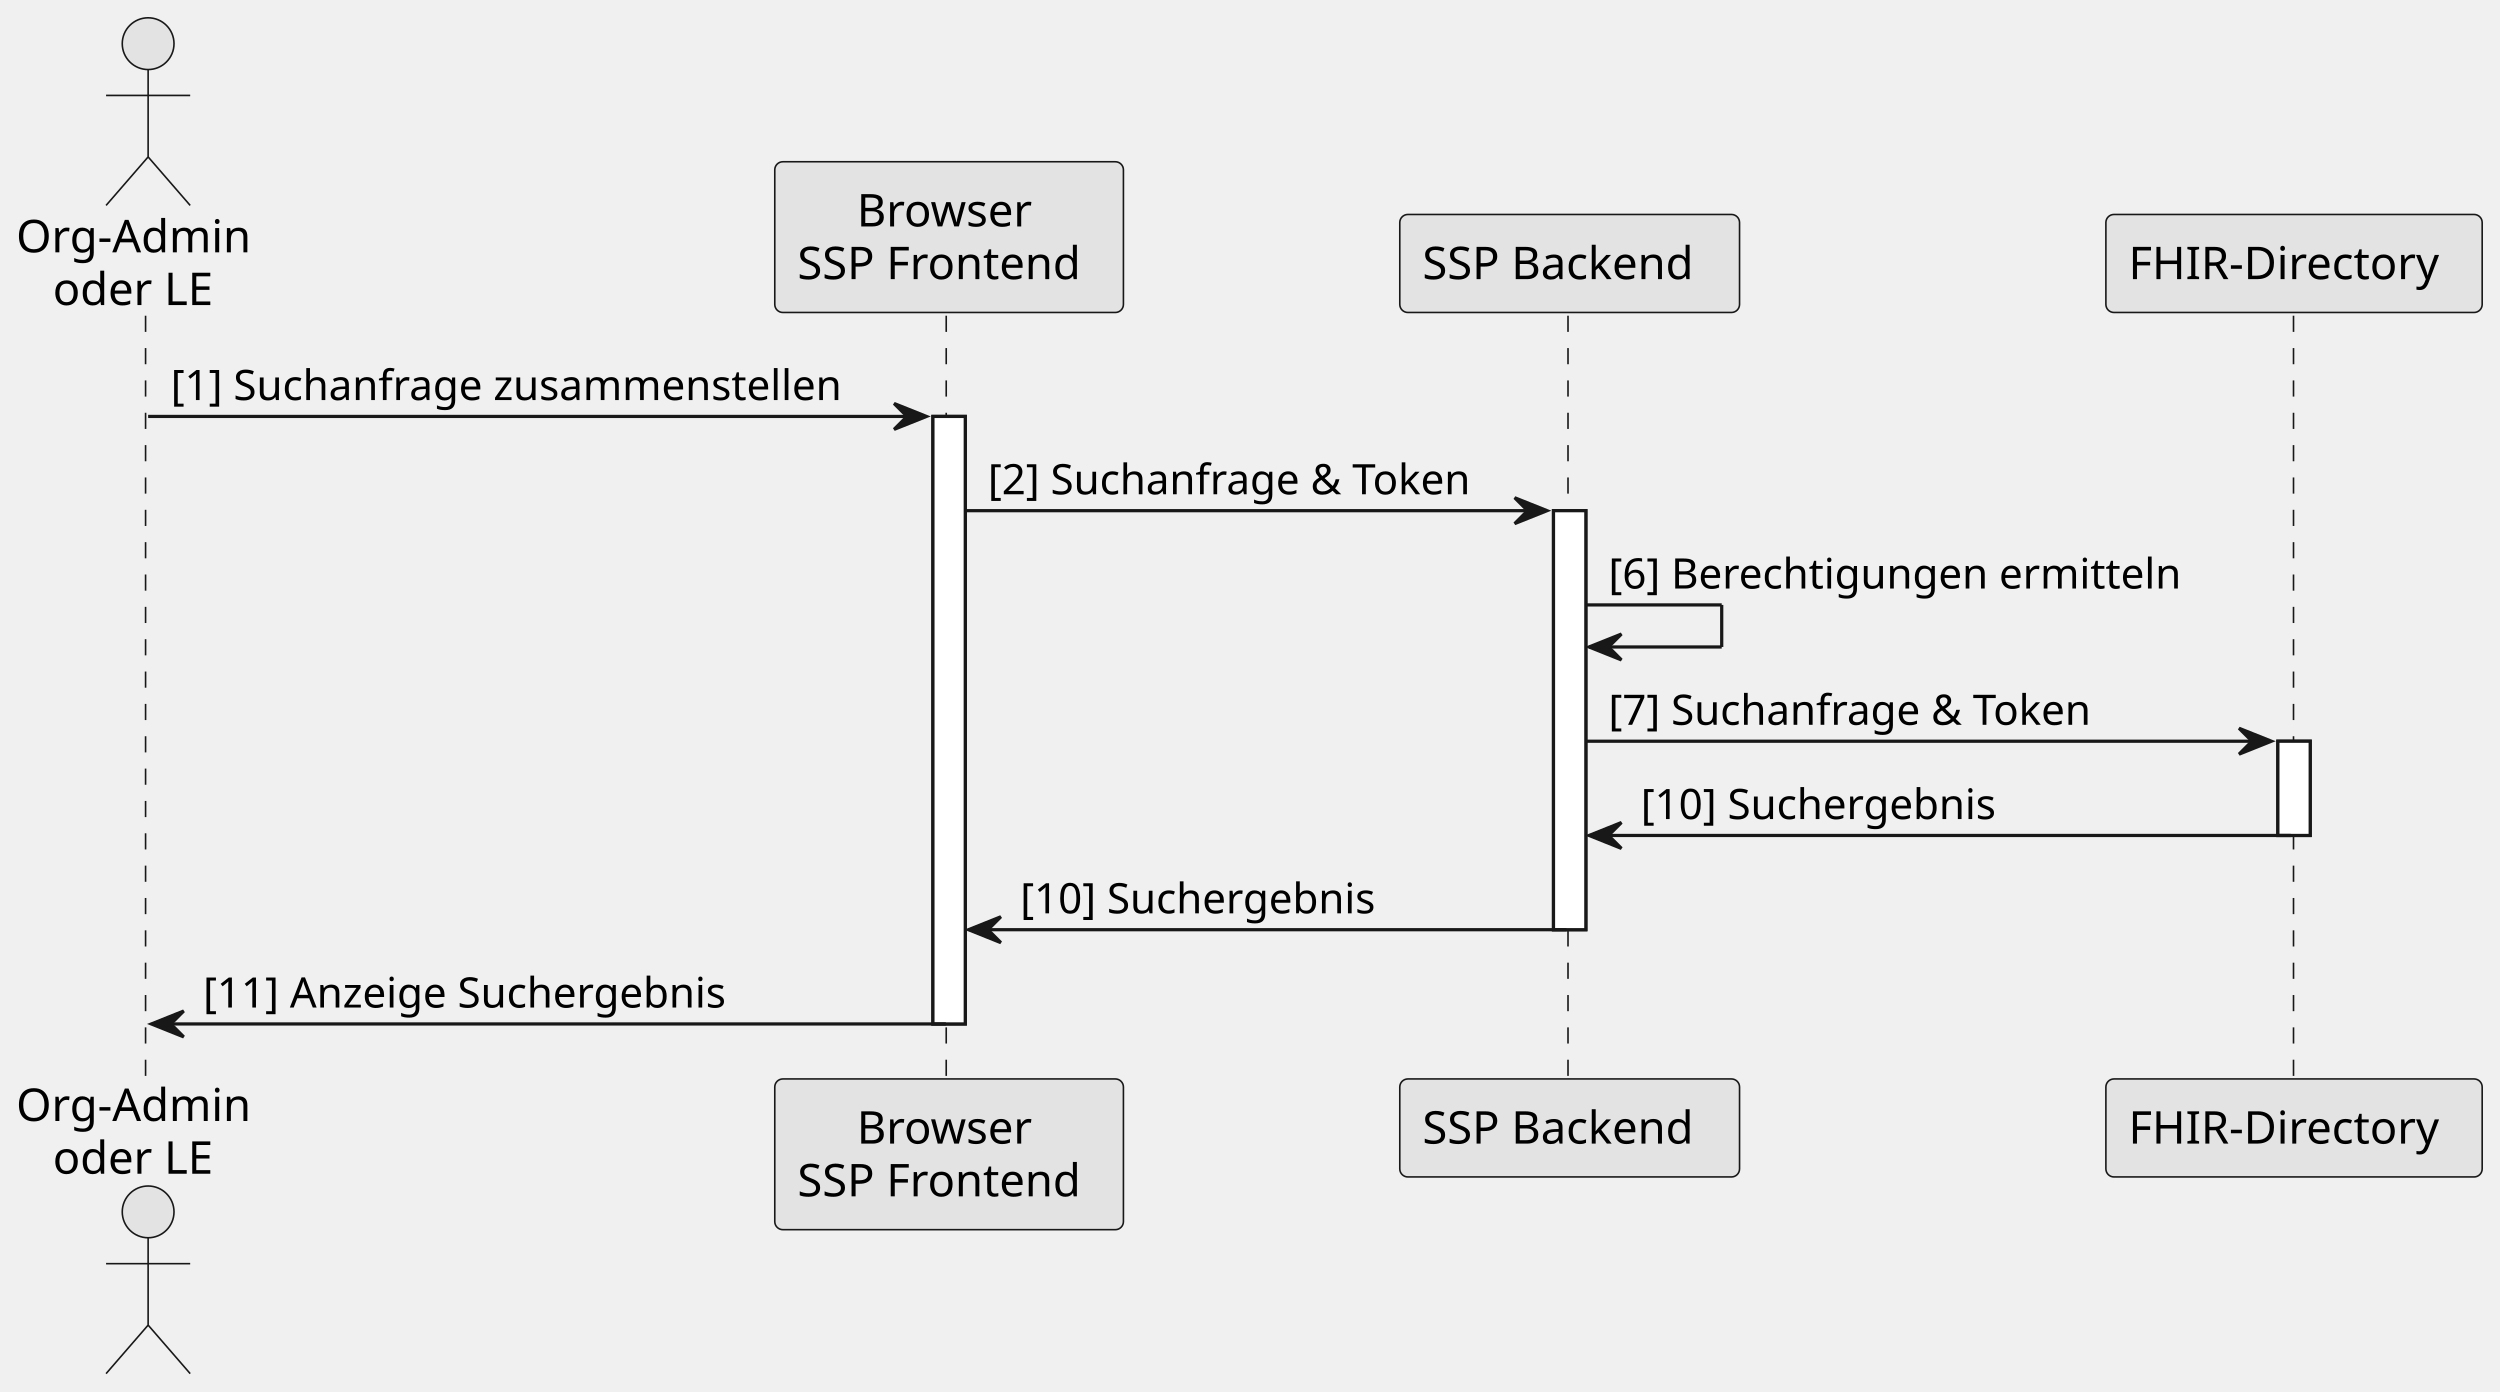
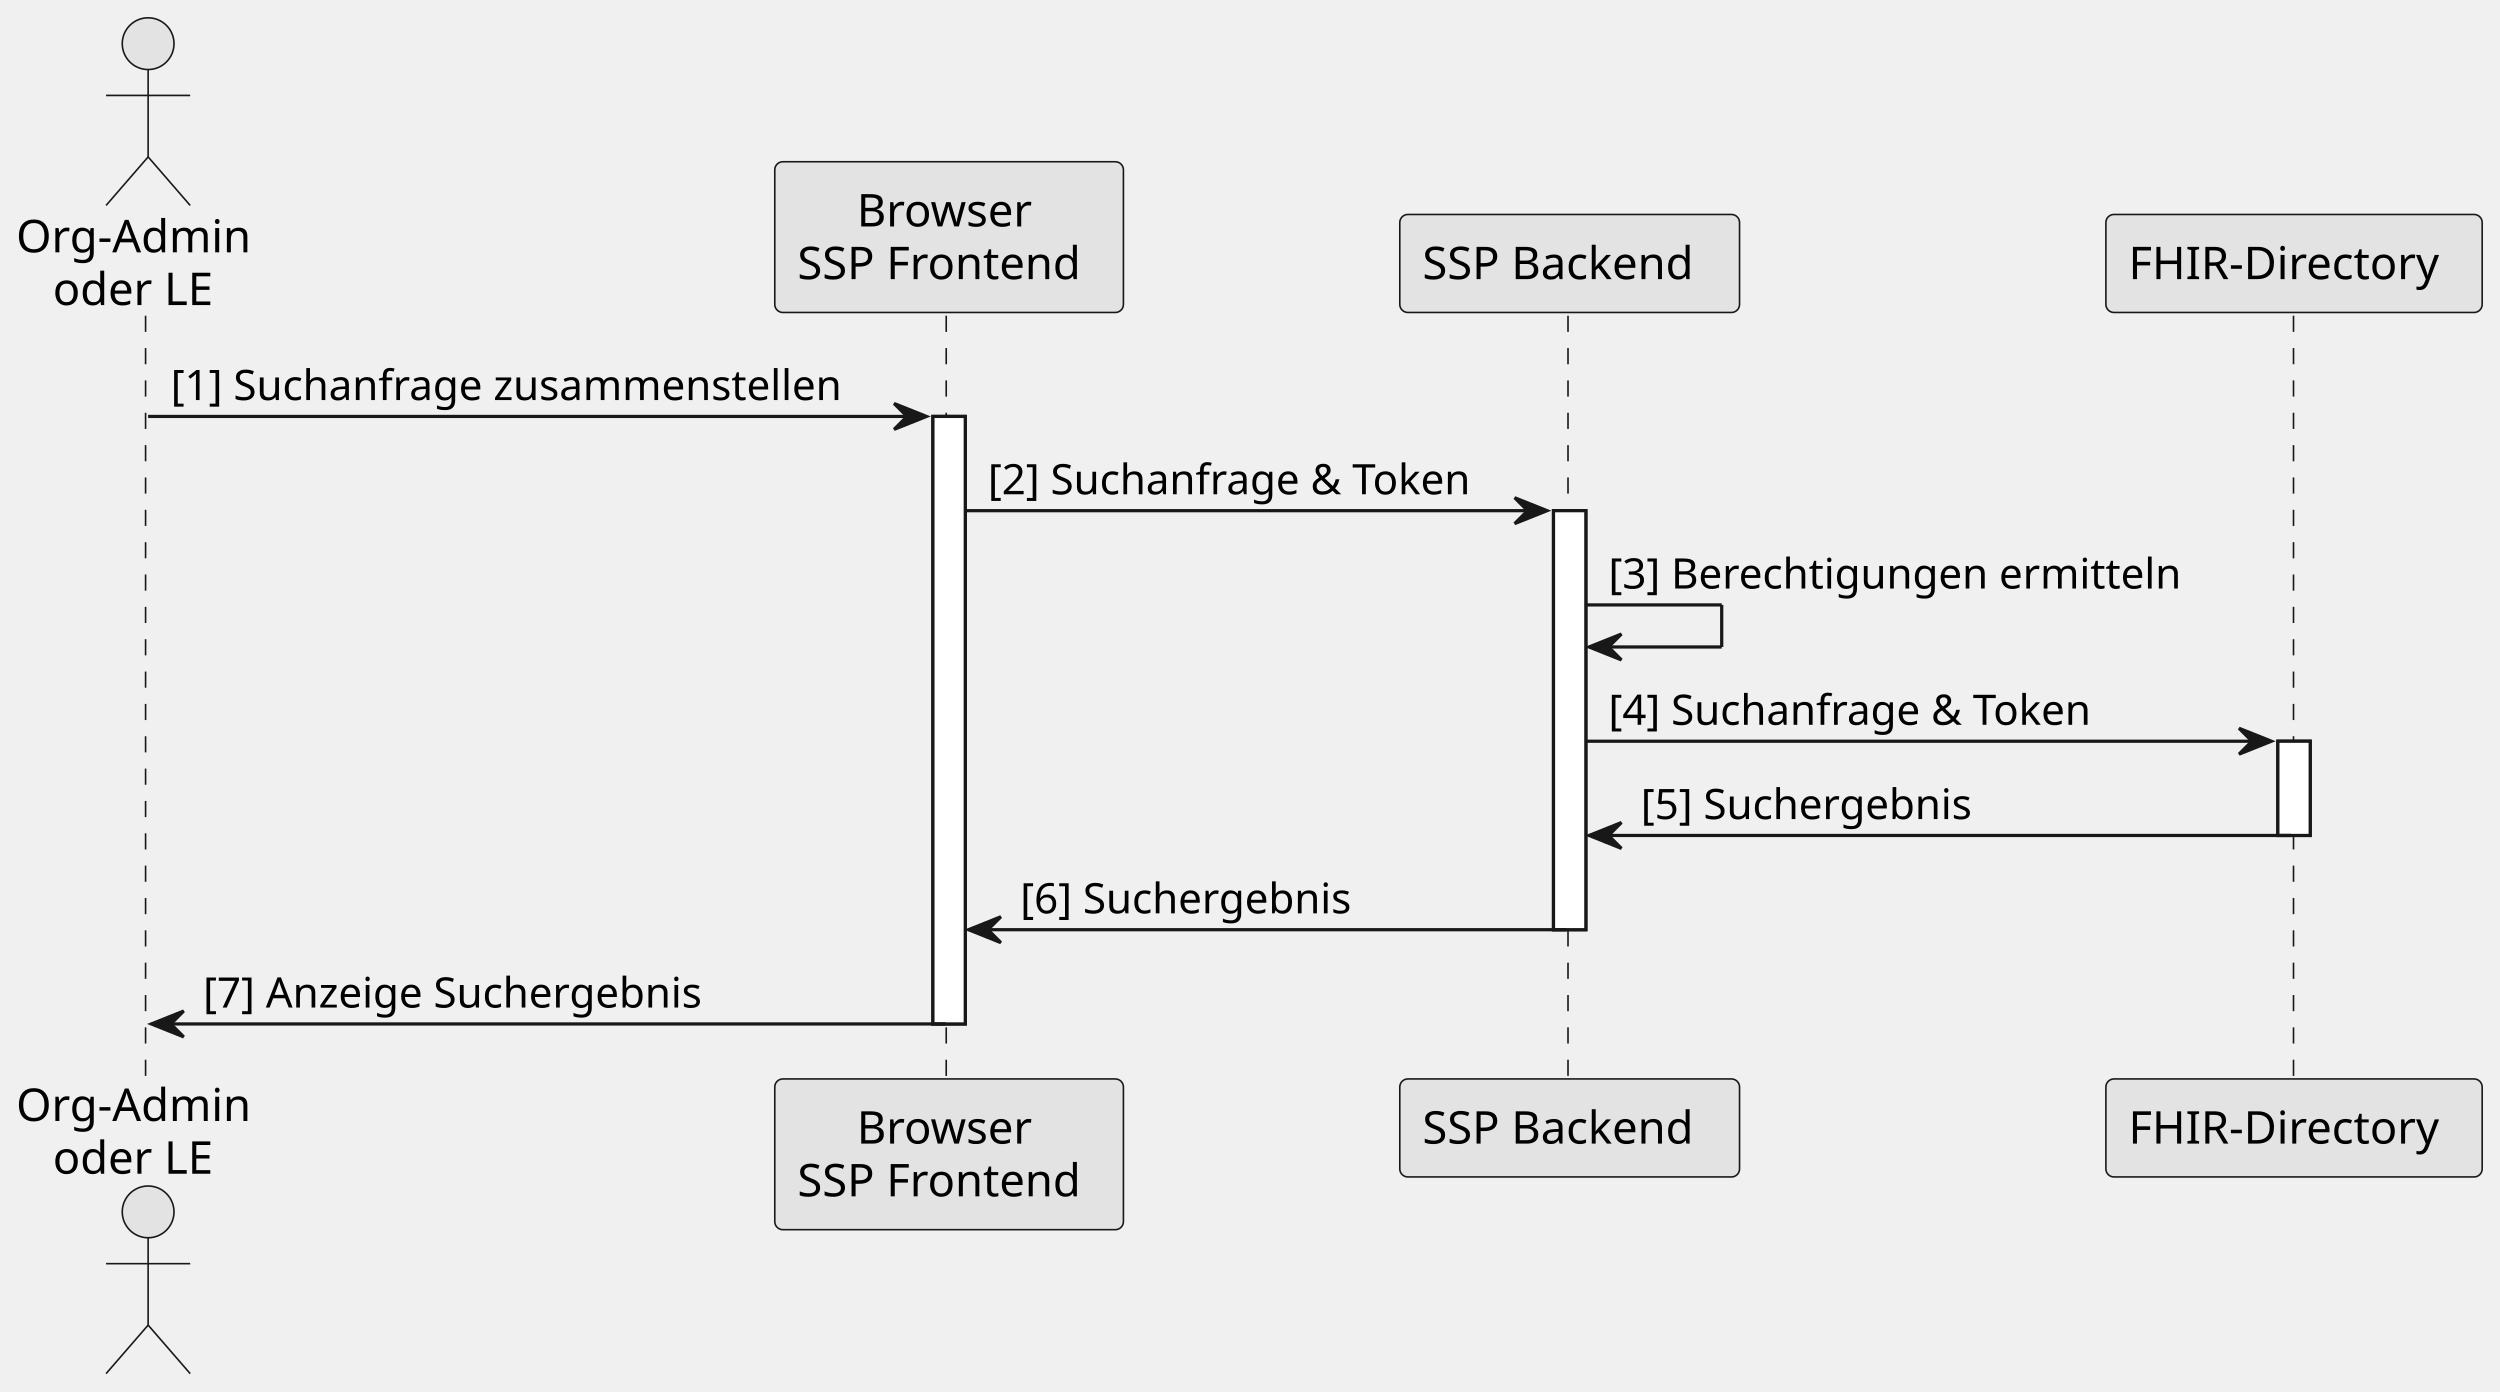
<svg xmlns="http://www.w3.org/2000/svg" contentStyleType="text/css" data-diagram-type="SEQUENCE" height="448.958px" preserveAspectRatio="none" style="width:805px;height:448px;background:#FFFFFF;" version="1.1" viewBox="0 0 805 448" width="805.208px" zoomAndPan="magnify">
  <defs />
  <g>
    <g>
      <rect fill="#FFFFFF" height="195.622" style="stroke:#181818;stroke-width:1.042;" width="10.417" x="300.401" y="134.09" />
    </g>
    <g>
      <rect fill="#FFFFFF" height="134.928" style="stroke:#181818;stroke-width:1.042;" width="10.417" x="500.224" y="164.437" />
    </g>
    <g>
      <rect fill="#FFFFFF" height="30.347" style="stroke:#181818;stroke-width:1.042;" width="10.417" x="733.47" y="238.672" />
    </g>
    <g>
      <rect fill="#000000" fill-opacity="0" height="246.802" width="8.333" x="43.53" y="101.66" />
      <line style="stroke:#181818;stroke-width:0.521;stroke-dasharray:5.208,5.208;" x1="46.875" x2="46.875" y1="101.66" y2="348.462" />
    </g>
    <g>
      <rect fill="#000000" fill-opacity="0" height="246.802" width="8.333" x="301.443" y="101.66" />
      <line style="stroke:#181818;stroke-width:0.521;stroke-dasharray:5.208,5.208;" x1="304.685" x2="304.685" y1="101.66" y2="348.462" />
    </g>
    <g>
      <rect fill="#000000" fill-opacity="0" height="246.802" width="8.333" x="501.266" y="101.66" />
      <line style="stroke:#181818;stroke-width:0.521;stroke-dasharray:5.208,5.208;" x1="504.898" x2="504.898" y1="101.66" y2="348.462" />
    </g>
    <g>
      <rect fill="#000000" fill-opacity="0" height="246.802" width="8.333" x="734.511" y="101.66" />
      <line style="stroke:#181818;stroke-width:0.521;stroke-dasharray:5.208,5.208;" x1="738.511" x2="738.511" y1="101.66" y2="348.462" />
    </g>
    <g class="participant participant-head" data-participant="o">
      <text fill="#000000" font-family="sans-serif" font-size="14.583" lengthAdjust="spacing" textLength="78.727" x="5.208" y="81.245">Org-Admin</text>
      <text fill="#000000" font-family="sans-serif" font-size="14.583" lengthAdjust="spacing" textLength="55.122" x="17.011" y="98.221">oder LE</text>
      <ellipse cx="47.697" cy="14.062" fill="#E3E3E3" rx="8.333" ry="8.333" style="stroke:#181818;stroke-width:0.521;" />
      <path d="M47.697,22.396 L47.697,50.521 M34.155,30.729 L61.239,30.729 M47.697,50.521 L34.155,66.146 M47.697,50.521 L61.239,66.146" fill="none" style="stroke:#181818;stroke-width:0.521;" />
    </g>
    <g class="participant participant-tail" data-participant="o">
      <text fill="#000000" font-family="sans-serif" font-size="14.583" lengthAdjust="spacing" textLength="78.727" x="5.208" y="360.957">Org-Admin</text>
      <text fill="#000000" font-family="sans-serif" font-size="14.583" lengthAdjust="spacing" textLength="55.122" x="17.011" y="377.933">oder LE</text>
      <ellipse cx="47.697" cy="390.226" fill="#E3E3E3" rx="8.333" ry="8.333" style="stroke:#181818;stroke-width:0.521;" />
      <path d="M47.697,398.56 L47.697,426.685 M34.155,406.893 L61.239,406.893 M47.697,426.685 L34.155,442.31 M47.697,426.685 L61.239,442.31" fill="none" style="stroke:#181818;stroke-width:0.521;" />
    </g>
    <g class="participant participant-head" data-participant="cl">
      <rect fill="#E3E3E3" height="48.535" rx="2.604" ry="2.604" style="stroke:#181818;stroke-width:0.521;" width="112.266" x="249.477" y="52.083" />
      <text fill="#000000" font-family="sans-serif" font-size="14.583" lengthAdjust="spacing" textLength="59.416" x="275.902" y="72.912">Browser</text>
      <text fill="#000000" font-family="sans-serif" font-size="14.583" lengthAdjust="spacing" textLength="97.683" x="256.768" y="89.888">SSP Frontend</text>
    </g>
    <g class="participant participant-tail" data-participant="cl">
      <rect fill="#E3E3E3" height="48.535" rx="2.604" ry="2.604" style="stroke:#181818;stroke-width:0.521;" width="112.266" x="249.477" y="347.42" />
      <text fill="#000000" font-family="sans-serif" font-size="14.583" lengthAdjust="spacing" textLength="59.416" x="275.902" y="368.248">Browser</text>
      <text fill="#000000" font-family="sans-serif" font-size="14.583" lengthAdjust="spacing" textLength="97.683" x="256.768" y="385.224">SSP Frontend</text>
    </g>
    <g class="participant participant-head" data-participant="be">
      <rect fill="#E3E3E3" height="31.559" rx="2.604" ry="2.604" style="stroke:#181818;stroke-width:0.521;" width="109.403" x="450.731" y="69.059" />
      <text fill="#000000" font-family="sans-serif" font-size="14.583" lengthAdjust="spacing" textLength="94.82" x="458.023" y="89.888">SSP Backend</text>
    </g>
    <g class="participant participant-tail" data-participant="be">
      <rect fill="#E3E3E3" height="31.559" rx="2.604" ry="2.604" style="stroke:#181818;stroke-width:0.521;" width="109.403" x="450.731" y="347.42" />
      <text fill="#000000" font-family="sans-serif" font-size="14.583" lengthAdjust="spacing" textLength="94.82" x="458.023" y="368.248">SSP Backend</text>
    </g>
    <g class="participant participant-head" data-participant="fd">
      <rect fill="#E3E3E3" height="31.559" rx="2.604" ry="2.604" style="stroke:#181818;stroke-width:0.521;" width="121.167" x="678.095" y="69.059" />
      <text fill="#000000" font-family="sans-serif" font-size="14.583" lengthAdjust="spacing" textLength="106.584" x="685.386" y="89.888">FHIR-Directory</text>
    </g>
    <g class="participant participant-tail" data-participant="fd">
      <rect fill="#E3E3E3" height="31.559" rx="2.604" ry="2.604" style="stroke:#181818;stroke-width:0.521;" width="121.167" x="678.095" y="347.42" />
      <text fill="#000000" font-family="sans-serif" font-size="14.583" lengthAdjust="spacing" textLength="106.584" x="685.386" y="368.248">FHIR-Directory</text>
    </g>
    <g>
      <rect fill="#FFFFFF" height="195.622" style="stroke:#181818;stroke-width:1.042;" width="10.417" x="300.401" y="134.09" />
    </g>
    <g>
      <rect fill="#FFFFFF" height="134.928" style="stroke:#181818;stroke-width:1.042;" width="10.417" x="500.224" y="164.437" />
    </g>
    <g>
      <rect fill="#FFFFFF" height="30.347" style="stroke:#181818;stroke-width:1.042;" width="10.417" x="733.47" y="238.672" />
    </g>
    <g class="message" data-participant-1="o" data-participant-2="cl">
      <polygon fill="#181818" points="287.901,129.923,298.318,134.09,287.901,138.257,292.068,134.09" style="stroke:#181818;stroke-width:1.042;" />
      <line style="stroke:#181818;stroke-width:1.042;" x1="47.697" x2="294.151" y1="134.09" y2="134.09" />
      <text fill="#000000" font-family="sans-serif" font-size="13.542" lengthAdjust="spacing" textLength="232.913" x="54.989" y="128.813">[1] Suchanfrage zusammenstellen</text>
    </g>
    <g class="message" data-participant-1="cl" data-participant-2="be">
      <polygon fill="#181818" points="487.724,160.27,498.141,164.437,487.724,168.603,491.891,164.437" style="stroke:#181818;stroke-width:1.042;" />
      <line style="stroke:#181818;stroke-width:1.042;" x1="310.818" x2="493.974" y1="164.437" y2="164.437" />
      <text fill="#000000" font-family="sans-serif" font-size="13.542" lengthAdjust="spacing" textLength="169.615" x="318.11" y="159.16">[2] Suchanfrage &amp; Token</text>
    </g>
    <g class="message" data-participant-1="be" data-participant-2="be">
      <line style="stroke:#181818;stroke-width:1.042;" x1="510.641" x2="554.391" y1="194.784" y2="194.784" />
      <line style="stroke:#181818;stroke-width:1.042;" x1="554.391" x2="554.391" y1="194.784" y2="208.325" />
      <line style="stroke:#181818;stroke-width:1.042;" x1="511.683" x2="554.391" y1="208.325" y2="208.325" />
      <polygon fill="#181818" points="522.099,204.159,511.683,208.325,522.099,212.492,517.933,208.325" style="stroke:#181818;stroke-width:1.042;" />
-       <text fill="#000000" font-family="sans-serif" font-size="13.542" lengthAdjust="spacing" textLength="197.829" x="517.933" y="189.506">[6] Berechtigungen ermitteln</text>
+       <text fill="#000000" font-family="sans-serif" font-size="13.542" lengthAdjust="spacing" textLength="197.829" x="517.933" y="189.506">[3] Berechtigungen ermitteln</text>
    </g>
    <g class="message" data-participant-1="be" data-participant-2="fd">
      <polygon fill="#181818" points="720.97,234.505,731.386,238.672,720.97,242.839,725.136,238.672" style="stroke:#181818;stroke-width:1.042;" />
      <line style="stroke:#181818;stroke-width:1.042;" x1="510.641" x2="727.22" y1="238.672" y2="238.672" />
-       <text fill="#000000" font-family="sans-serif" font-size="13.542" lengthAdjust="spacing" textLength="169.615" x="517.933" y="233.395">[7] Suchanfrage &amp; Token</text>
+       <text fill="#000000" font-family="sans-serif" font-size="13.542" lengthAdjust="spacing" textLength="169.615" x="517.933" y="233.395">[4] Suchanfrage &amp; Token</text>
    </g>
    <g class="message" data-participant-1="fd" data-participant-2="be">
      <polygon fill="#181818" points="522.099,264.852,511.683,269.019,522.099,273.185,517.933,269.019" style="stroke:#181818;stroke-width:1.042;" />
      <line style="stroke:#181818;stroke-width:1.042;" x1="515.849" x2="737.636" y1="269.019" y2="269.019" />
-       <text fill="#000000" font-family="sans-serif" font-size="13.542" lengthAdjust="spacing" textLength="124.13" x="528.349" y="263.742">[10] Suchergebnis</text>
+       <text fill="#000000" font-family="sans-serif" font-size="13.542" lengthAdjust="spacing" textLength="115.514" x="528.349" y="263.742">[5] Suchergebnis</text>
    </g>
    <g class="message" data-participant-1="be" data-participant-2="cl">
      <polygon fill="#181818" points="322.276,295.199,311.86,299.365,322.276,303.532,318.11,299.365" style="stroke:#181818;stroke-width:1.042;" />
      <line style="stroke:#181818;stroke-width:1.042;" x1="316.026" x2="504.391" y1="299.365" y2="299.365" />
-       <text fill="#000000" font-family="sans-serif" font-size="13.542" lengthAdjust="spacing" textLength="124.13" x="328.526" y="294.088">[10] Suchergebnis</text>
+       <text fill="#000000" font-family="sans-serif" font-size="13.542" lengthAdjust="spacing" textLength="115.514" x="328.526" y="294.088">[6] Suchergebnis</text>
    </g>
    <g class="message" data-participant-1="cl" data-participant-2="o">
      <polygon fill="#181818" points="59.155,325.545,48.739,329.712,59.155,333.879,54.989,329.712" style="stroke:#181818;stroke-width:1.042;" />
      <line style="stroke:#181818;stroke-width:1.042;" x1="52.905" x2="304.568" y1="329.712" y2="329.712" />
-       <text fill="#000000" font-family="sans-serif" font-size="13.542" lengthAdjust="spacing" textLength="182.409" x="65.405" y="324.435">[11] Anzeige Suchergebnis</text>
+       <text fill="#000000" font-family="sans-serif" font-size="13.542" lengthAdjust="spacing" textLength="173.793" x="65.405" y="324.435">[7] Anzeige Suchergebnis</text>
    </g>
  </g>
</svg>
